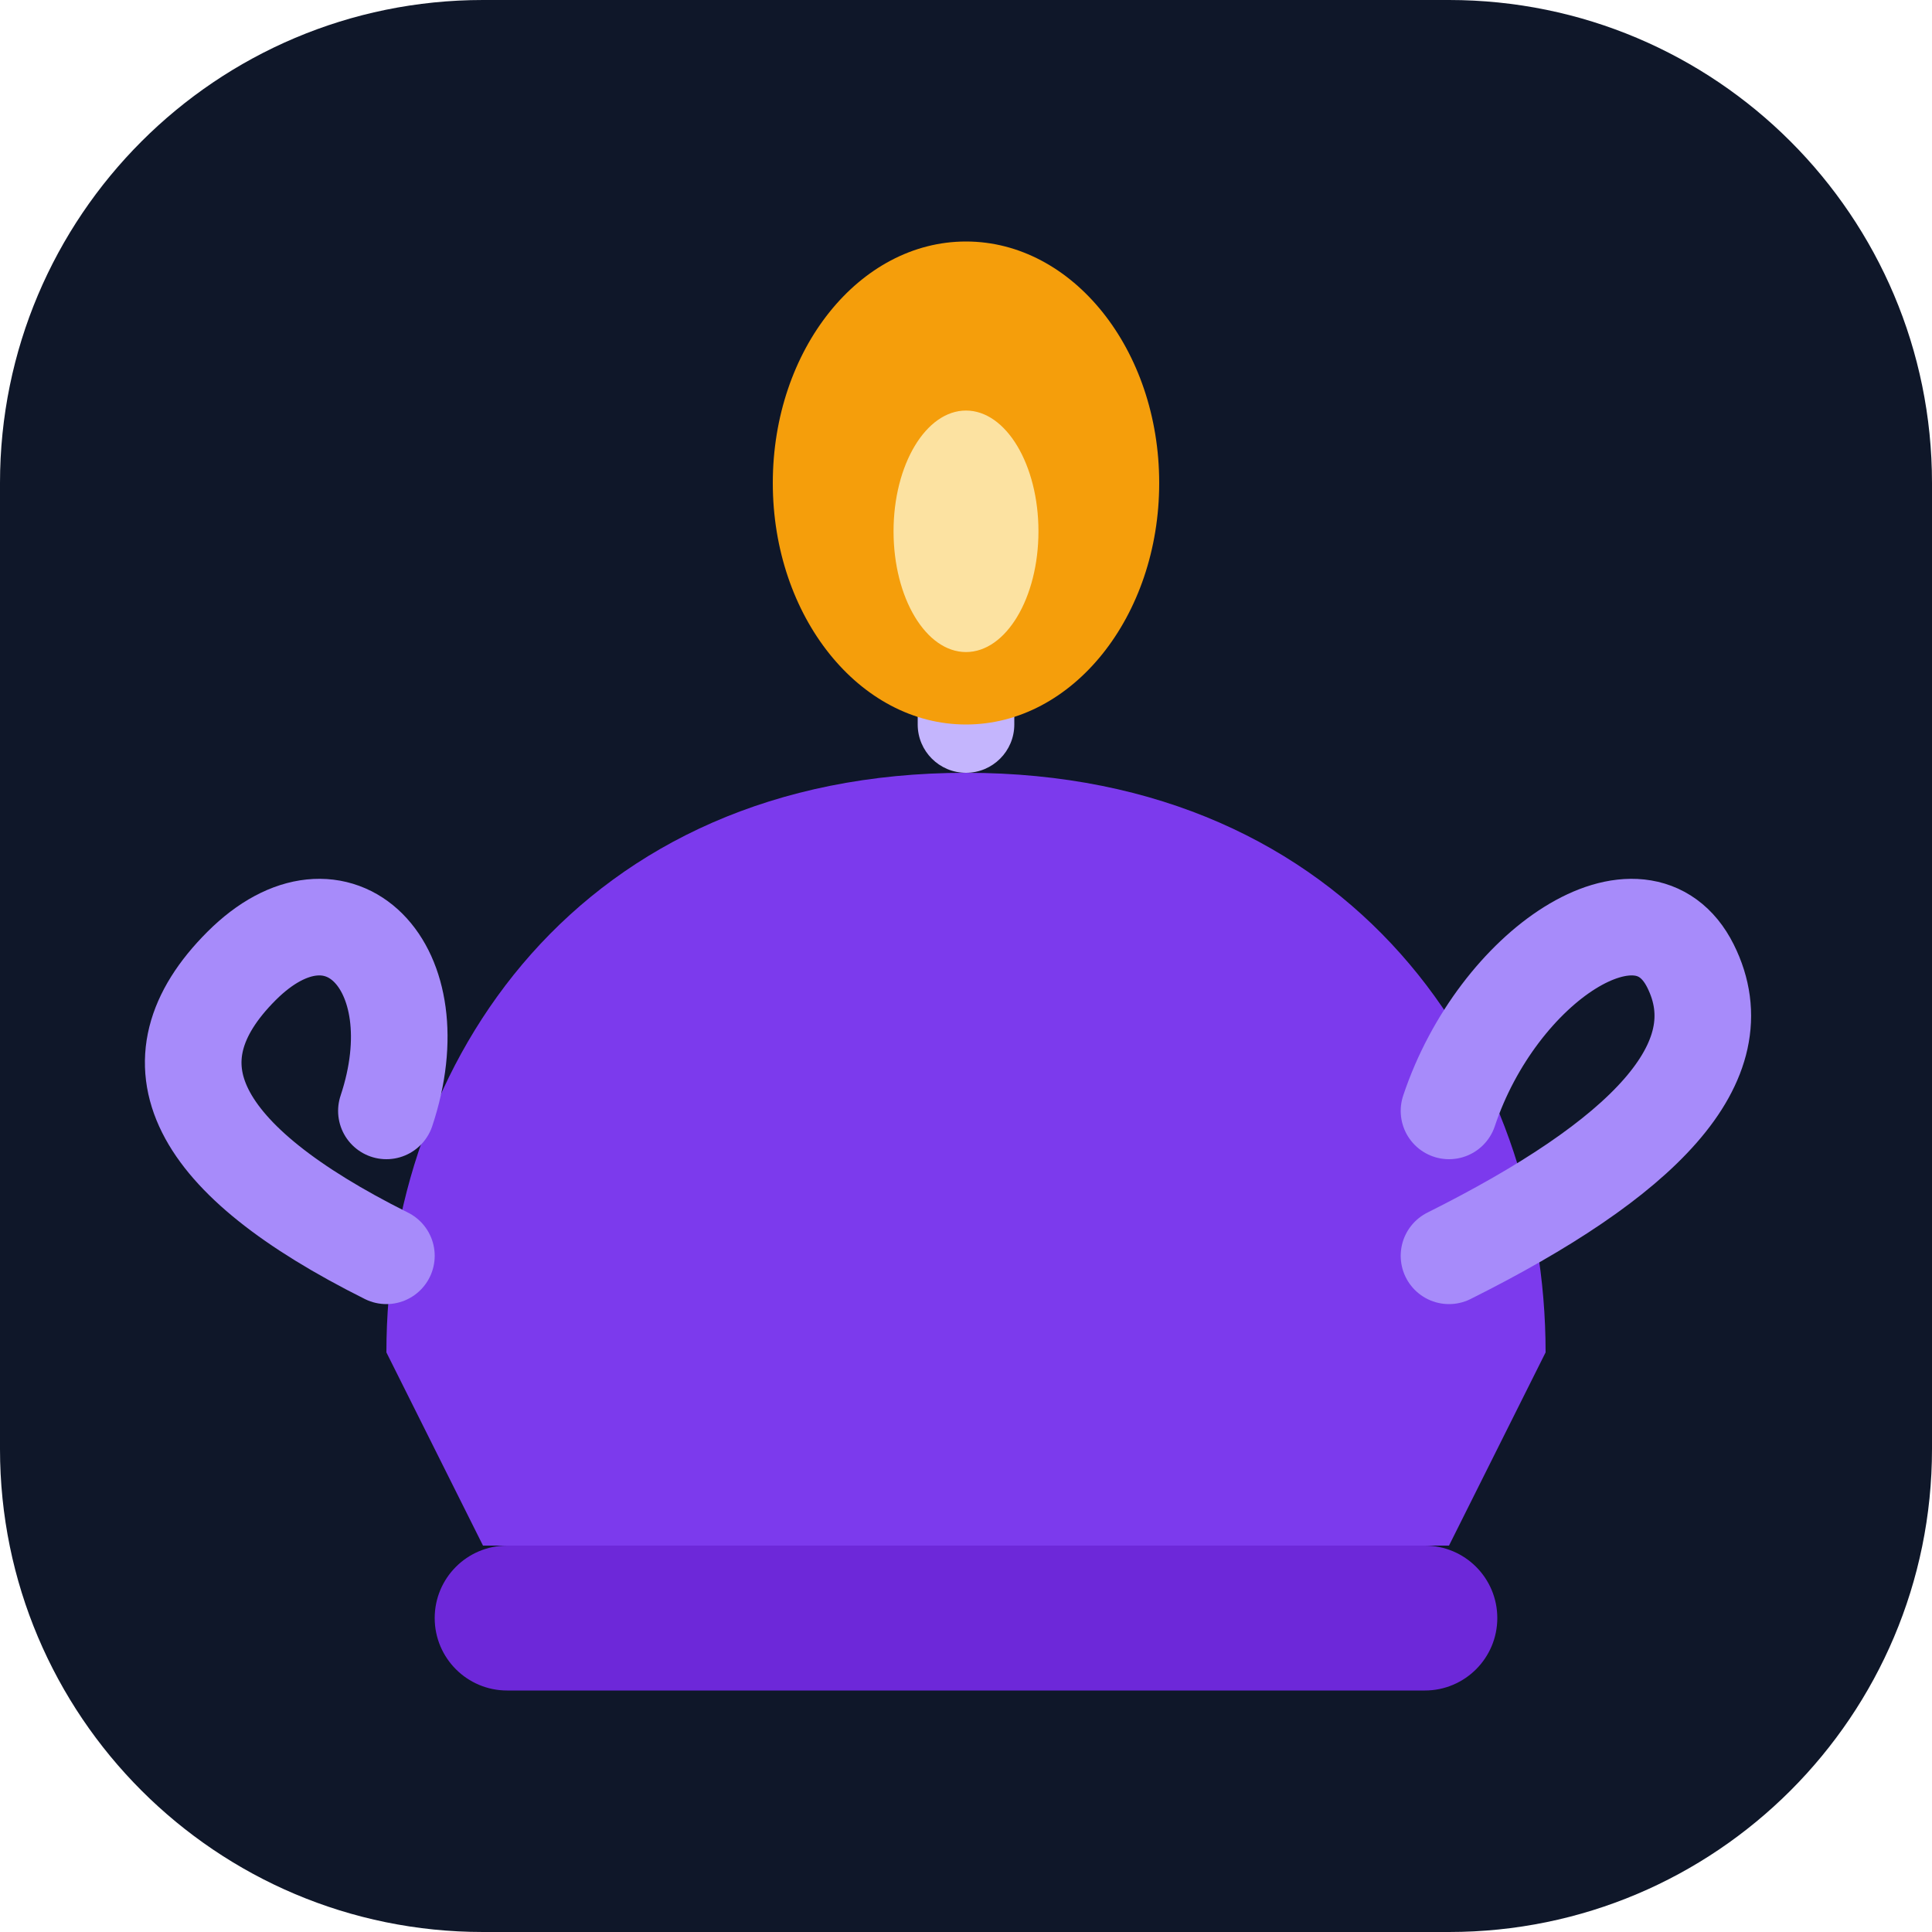
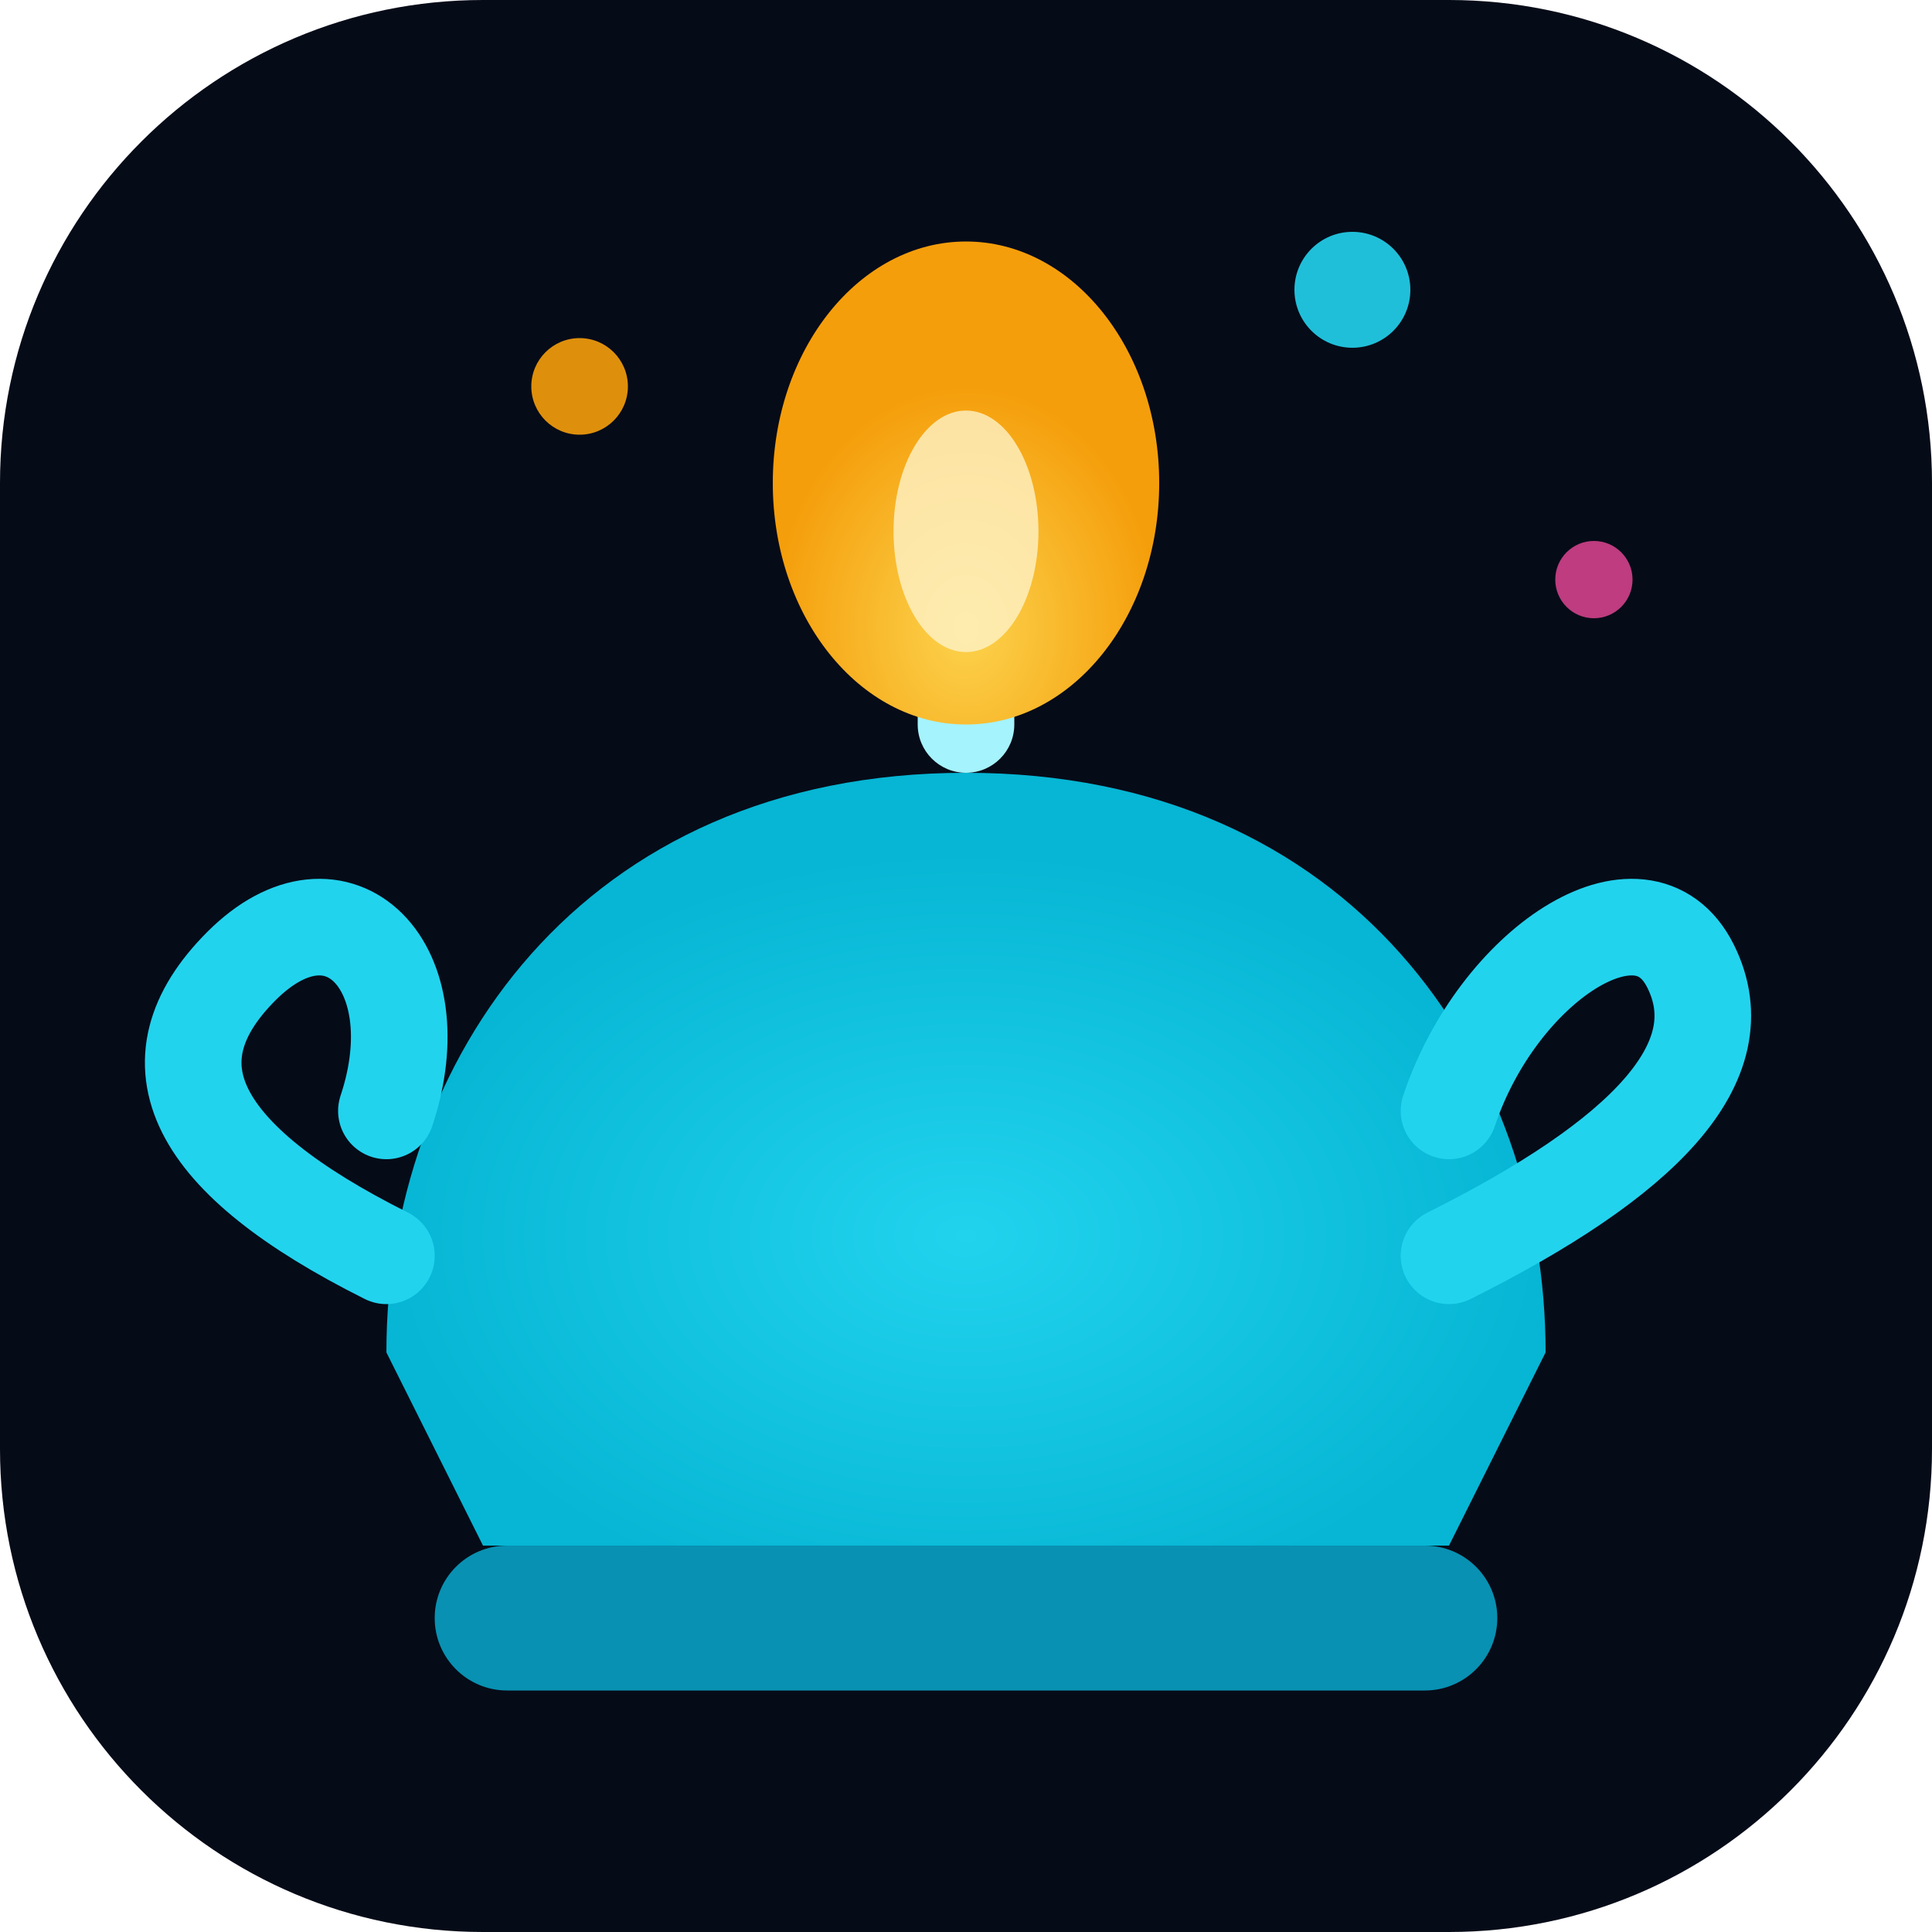
<svg xmlns="http://www.w3.org/2000/svg" viewBox="0 0 40 40">
-   <rect width="40" height="40" rx="10" fill="#0F1729" />
-   <path d="M8 28 C8 22 12 16 20 16 C28 16 32 22 32 28 L30 32 H10 Z" fill="#7C3AED" />
-   <path d="M30 26 C34 24 36 22 35 20 C34 18 31 20 30 23" stroke="#A78BFA" stroke-width="2" stroke-linecap="round" fill="none" />
-   <path d="M8 26 C4 24 3 22 5 20 C7 18 9 20 8 23" stroke="#A78BFA" stroke-width="2" stroke-linecap="round" fill="none" />
-   <rect x="9" y="32" width="22" height="3" rx="1.5" fill="#6D28D9" />
-   <rect x="19" y="12" width="2" height="4" rx="1" fill="#C4B5FD" />
-   <ellipse cx="20" cy="10" rx="4" ry="5" fill="#F59E0B" />
+   <defs>
+     <radialGradient id="lg" cx="50%" cy="60%" r="50%">
+       <stop offset="0%" stop-color="#22D3EE" />
+       <stop offset="100%" stop-color="#06B6D4" />
+     </radialGradient>
+     <radialGradient id="fg" cx="50%" cy="80%" r="50%">
+       <stop offset="0%" stop-color="#FCD34D" />
+       <stop offset="100%" stop-color="#F59E0B" />
+     </radialGradient>
+   </defs>
+   <rect width="40" height="40" rx="10" fill="#060B18" />
+   <path d="M8 28 C8 22 12 16 20 16 C28 16 32 22 32 28 L30 32 H10 Z" fill="url(#lg)" />
+   <path d="M30 26 C34 24 36 22 35 20 C34 18 31 20 30 23" stroke="#22D3EE" stroke-width="2" stroke-linecap="round" fill="none" />
+   <path d="M8 26 C4 24 3 22 5 20 C7 18 9 20 8 23" stroke="#22D3EE" stroke-width="2" stroke-linecap="round" fill="none" />
+   <rect x="9" y="32" width="22" height="3" rx="1.5" fill="#0891B2" />
+   <rect x="19" y="12" width="2" height="4" rx="1" fill="#A5F3FC" />
+   <ellipse cx="20" cy="10" rx="4" ry="5" fill="url(#fg)" />
  <ellipse cx="20" cy="11" rx="1.5" ry="2.5" fill="#FEF3C7" opacity="0.8" />
+   <circle cx="12" cy="8" r="1" fill="#F59E0B" opacity="0.9" />
+   <circle cx="28" cy="6" r="1.2" fill="#22D3EE" opacity="0.9" />
+   <circle cx="33" cy="12" r="0.8" fill="#EC4899" opacity="0.8" />
</svg>
